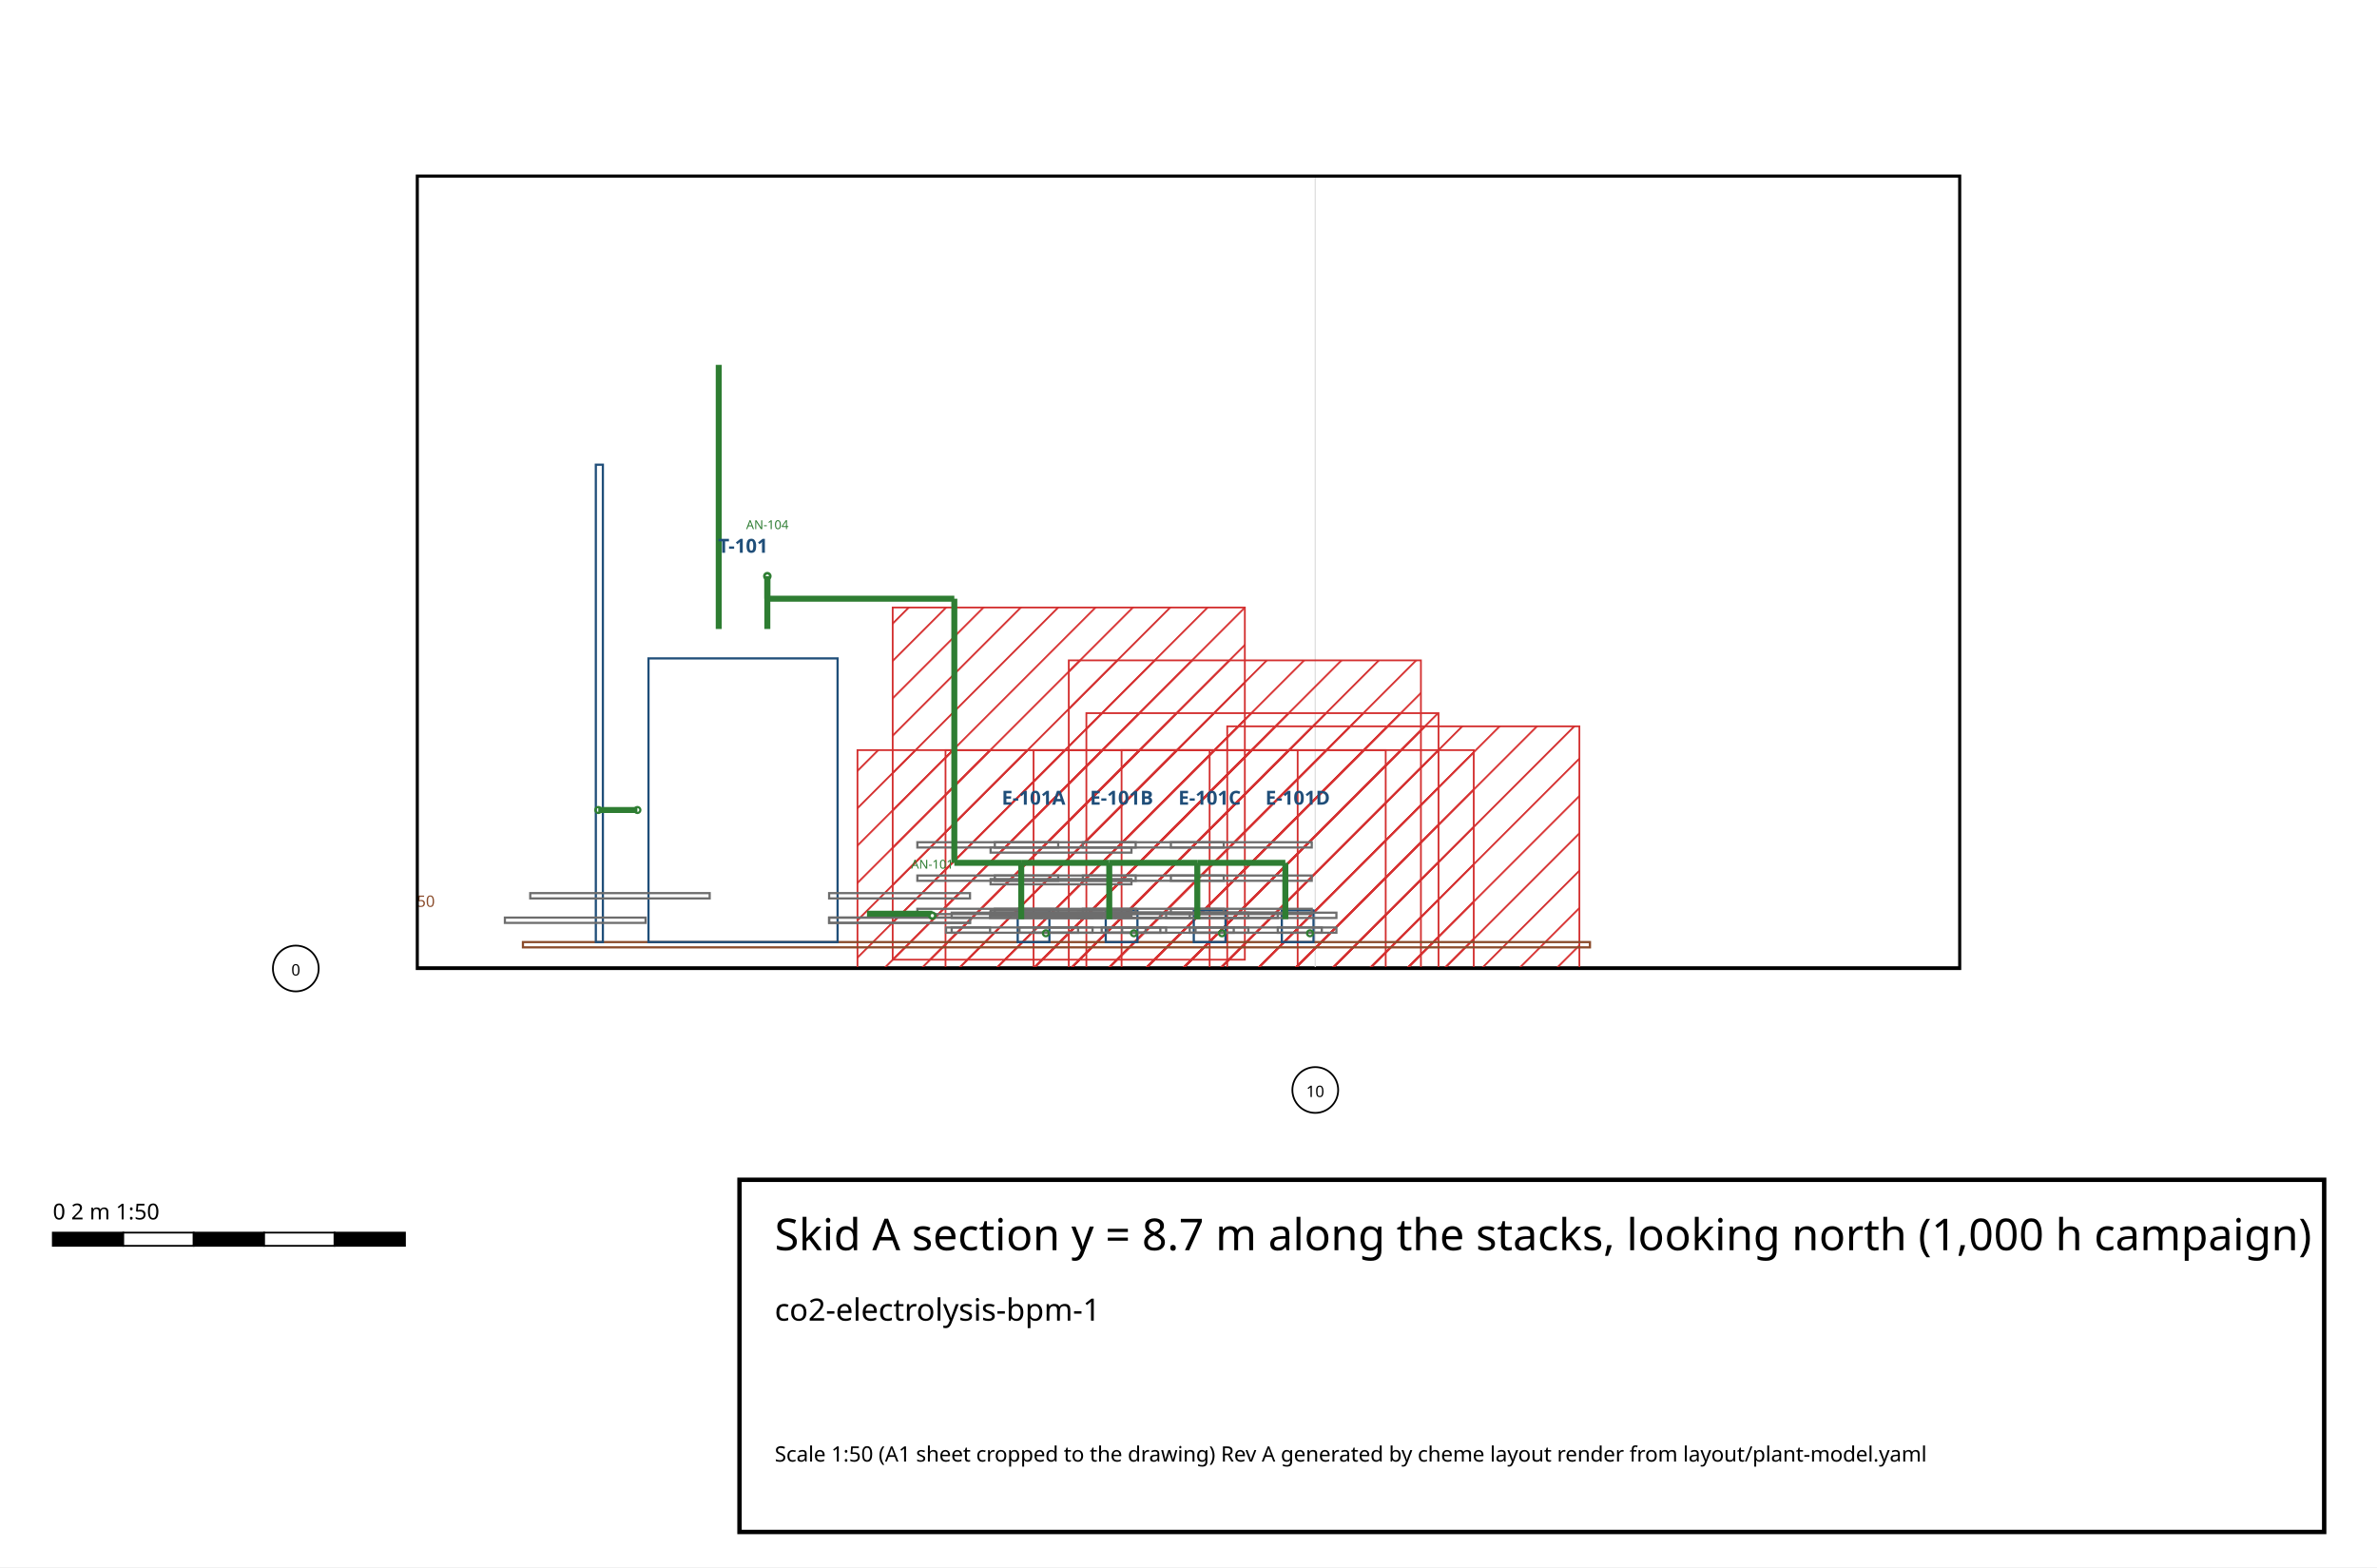
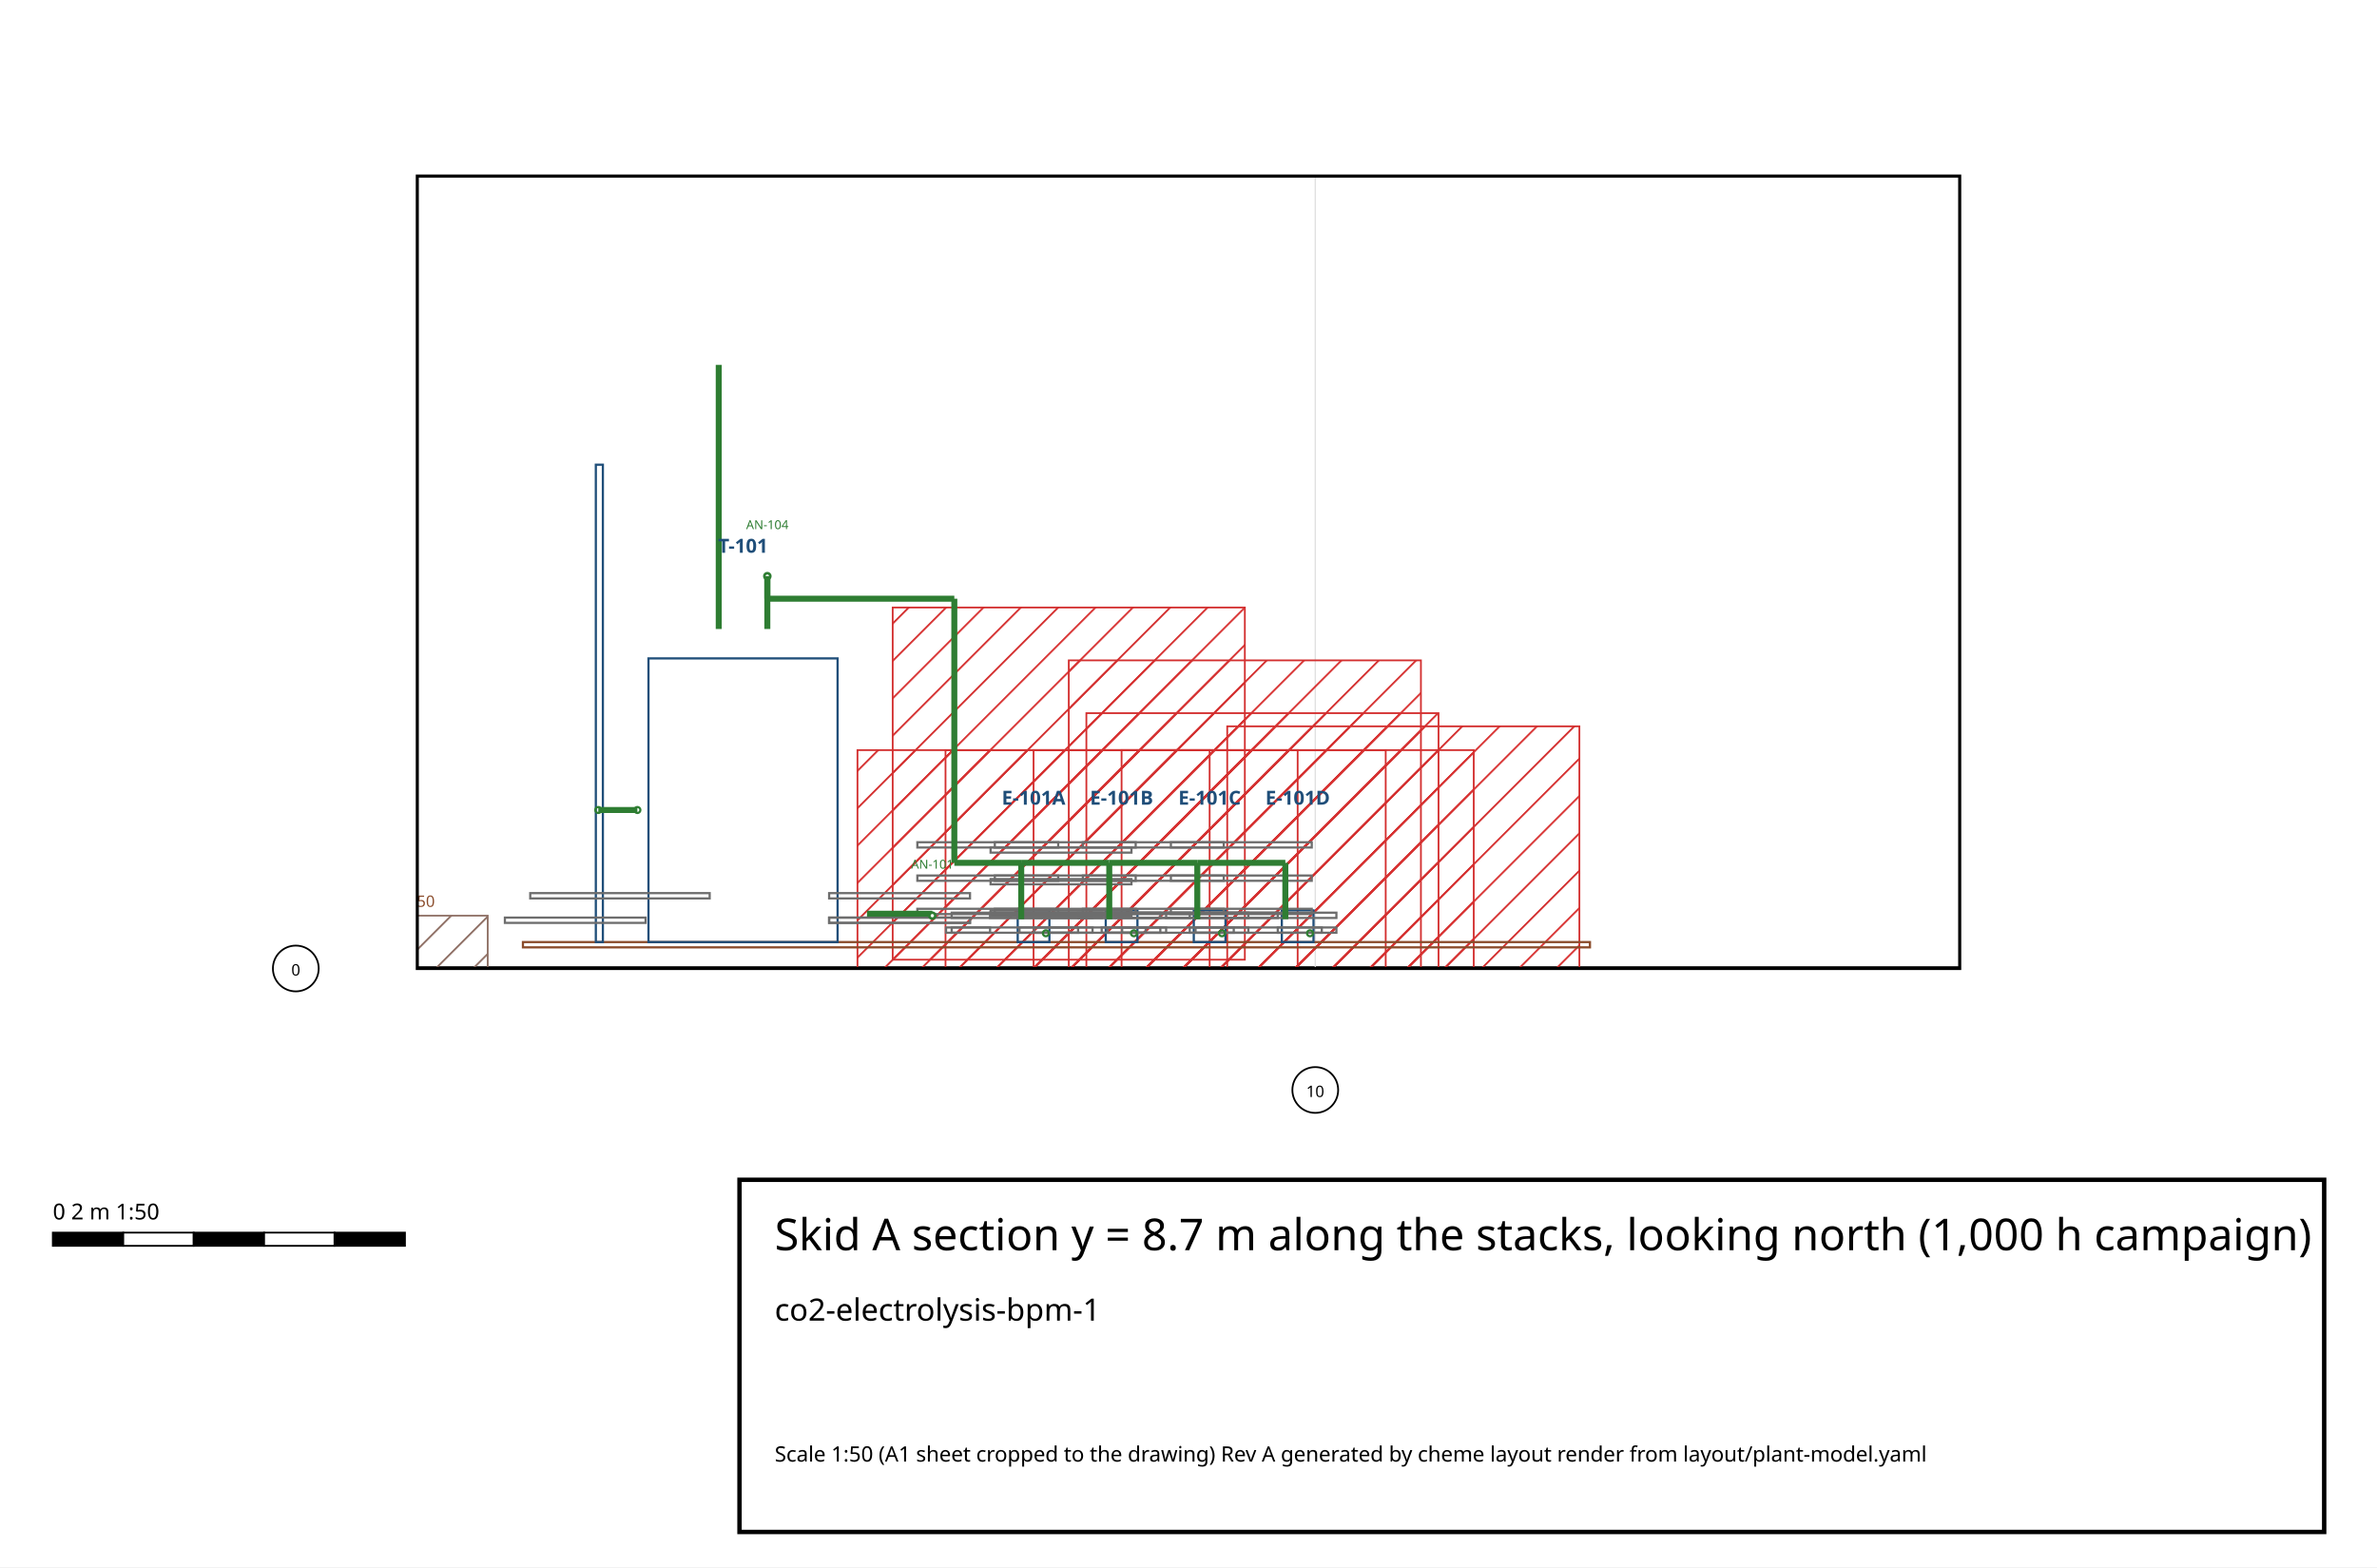
<svg xmlns="http://www.w3.org/2000/svg" width="270.00" height="178.00" viewBox="285.50 217.00 270.00 178.00">
  <defs>
    <pattern id="hatch-hazardous" width="3" height="3" patternUnits="userSpaceOnUse" patternTransform="rotate(45)">
      <line x1="0" y1="0" x2="0" y2="3" stroke="#d32f2f" stroke-width="0.4" />
    </pattern>
    <pattern id="hatch-oxygen_enriched" width="3" height="3" patternUnits="userSpaceOnUse" patternTransform="rotate(45)">
      <line x1="0" y1="0" x2="0" y2="3" stroke="#1976d2" stroke-width="0.4" />
    </pattern>
    <pattern id="hatch-oxygen_deficient" width="3" height="3" patternUnits="userSpaceOnUse" patternTransform="rotate(45)">
      <line x1="0" y1="0" x2="0" y2="3" stroke="#7b1fa2" stroke-width="0.4" />
    </pattern>
    <pattern id="hatch-keep_clear" width="3" height="3" patternUnits="userSpaceOnUse" patternTransform="rotate(45)">
      <line x1="0" y1="0" x2="0" y2="3" stroke="#ef6c00" stroke-width="0.4" />
    </pattern>
    <pattern id="hatch-laydown" width="3" height="3" patternUnits="userSpaceOnUse" patternTransform="rotate(45)">
      <line x1="0" y1="0" x2="0" y2="3" stroke="#8d6e63" stroke-width="0.4" />
    </pattern>
    <pattern id="hatch-maintenance" width="3" height="3" patternUnits="userSpaceOnUse" patternTransform="rotate(45)">
      <line x1="0" y1="0" x2="0" y2="3" stroke="#f9a825" stroke-width="0.4" />
    </pattern>
    <pattern id="hatch-escape" width="3" height="3" patternUnits="userSpaceOnUse" patternTransform="rotate(45)">
      <line x1="0" y1="0" x2="0" y2="3" stroke="#2e7d32" stroke-width="0.4" />
    </pattern>
    <clipPath id="area">
      <rect x="332.90" y="237.00" width="175.20" height="90.00" />
    </clipPath>
  </defs>
  <rect x="285.50" y="217.00" width="270.00" height="178.00" fill="#ffffff" />
  <g id="drawing" clip-path="url(#area)">
    <g id="grid">
      <polyline points="332.90,327.00 508.10,327.00" fill="none" stroke="#000" stroke-width="0.50" stroke-linecap="butt" id="grade" />
      <line x1="434.90" y1="327.00" x2="434.90" y2="237.00" stroke="#e0e0e0" stroke-width="0.15" />
      <line x1="332.90" y1="327.00" x2="508.10" y2="327.00" stroke="#e0e0e0" stroke-width="0.15" />
    </g>
    <g id="areas" />
    <g id="zones">
      <polygon points="382.90,342.20 422.90,342.20 422.90,302.20 382.90,302.20" fill="url(#hatch-hazardous)" stroke="#d32f2f" stroke-width="0.2" id="zone-Z-HAZ-A-0" />
      <polygon points="392.90,342.20 432.90,342.20 432.90,302.20 392.90,302.20" fill="url(#hatch-hazardous)" stroke="#d32f2f" stroke-width="0.2" id="zone-Z-HAZ-A-1" />
      <polygon points="402.90,342.20 442.90,342.20 442.90,302.20 402.90,302.20" fill="url(#hatch-hazardous)" stroke="#d32f2f" stroke-width="0.2" id="zone-Z-HAZ-A-2" />
      <polygon points="412.90,342.20 452.90,342.20 452.90,302.20 412.90,302.20" fill="url(#hatch-hazardous)" stroke="#d32f2f" stroke-width="0.2" id="zone-Z-HAZ-A-3" />
      <polygon points="408.90,338.00 448.90,338.00 448.90,298.00 408.90,298.00" fill="url(#hatch-hazardous)" stroke="#d32f2f" stroke-width="0.2" id="zone-Z-HAZ-A-4" />
      <polygon points="424.90,339.50 464.90,339.50 464.90,299.50 424.90,299.50" fill="url(#hatch-hazardous)" stroke="#d32f2f" stroke-width="0.2" id="zone-Z-HAZ-A-5" />
      <polygon points="386.90,326.00 426.90,326.00 426.90,286.00 386.90,286.00" fill="url(#hatch-hazardous)" stroke="#d32f2f" stroke-width="0.2" id="zone-Z-HAZ-A-6" />
      <polygon points="406.90,332.00 446.90,332.00 446.90,292.00 406.90,292.00" fill="url(#hatch-hazardous)" stroke="#d32f2f" stroke-width="0.2" id="zone-Z-HAZ-A-7" />
      <polygon points="682.90,342.20 722.90,342.20 722.90,302.20 682.90,302.20" fill="url(#hatch-hazardous)" stroke="#d32f2f" stroke-width="0.2" id="zone-Z-HAZ-B-0" />
      <polygon points="692.90,342.20 732.90,342.20 732.90,302.20 692.90,302.20" fill="url(#hatch-hazardous)" stroke="#d32f2f" stroke-width="0.2" id="zone-Z-HAZ-B-1" />
      <polygon points="702.90,342.20 742.90,342.20 742.90,302.20 702.90,302.20" fill="url(#hatch-hazardous)" stroke="#d32f2f" stroke-width="0.2" id="zone-Z-HAZ-B-2" />
      <polygon points="712.90,342.20 752.90,342.20 752.90,302.20 712.90,302.20" fill="url(#hatch-hazardous)" stroke="#d32f2f" stroke-width="0.2" id="zone-Z-HAZ-B-3" />
      <polygon points="708.90,338.00 748.90,338.00 748.90,298.00 708.90,298.00" fill="url(#hatch-hazardous)" stroke="#d32f2f" stroke-width="0.2" id="zone-Z-HAZ-B-4" />
      <polygon points="724.90,339.50 764.90,339.50 764.90,299.50 724.90,299.50" fill="url(#hatch-hazardous)" stroke="#d32f2f" stroke-width="0.2" id="zone-Z-HAZ-B-5" />
      <polygon points="686.90,326.00 726.90,326.00 726.90,286.00 686.90,286.00" fill="url(#hatch-hazardous)" stroke="#d32f2f" stroke-width="0.2" id="zone-Z-HAZ-B-6" />
      <polygon points="706.90,332.00 746.90,332.00 746.90,292.00 706.90,292.00" fill="url(#hatch-hazardous)" stroke="#d32f2f" stroke-width="0.2" id="zone-Z-HAZ-B-7" />
+       <polygon points="278.90,327.00 340.90,327.00 340.90,321.00 278.90,321.00" fill="url(#hatch-laydown)" stroke="#8d6e63" stroke-width="0.2" id="zone-LD-A1-0" />
    </g>
    <g id="roads" />
    <g id="buildings" />
    <g id="racks" />
    <g id="structures">
      <polyline points="344.90,325.40 344.90,325.40" fill="none" stroke="#8a4b2a" stroke-width="2.80" stroke-linecap="butt" />
      <polyline points="466.10,325.40 466.10,325.40" fill="none" stroke="#8a4b2a" stroke-width="2.80" stroke-linecap="butt" />
      <polygon points="344.90,324.60 466.10,324.60 466.10,324.00 344.90,324.00" fill="none" stroke="#8a4b2a" stroke-width="0.25" />
      <polyline points="466.10,302.00 466.10,302.00" fill="none" stroke="#8a4b2a" stroke-width="1.00" stroke-linecap="butt" />
      <polyline points="344.90,302.00 344.90,302.00" fill="none" stroke="#8a4b2a" stroke-width="1.00" stroke-linecap="butt" />
      <polygon points="466.10,327.60 502.10,327.60 502.10,327.00 466.10,327.00" fill="none" stroke="#8a4b2a" stroke-width="0.25" />
      <polyline points="644.90,325.40 644.90,325.40" fill="none" stroke="#8a4b2a" stroke-width="2.80" stroke-linecap="butt" />
      <polyline points="766.10,325.40 766.10,325.40" fill="none" stroke="#8a4b2a" stroke-width="2.80" stroke-linecap="butt" />
      <polygon points="644.90,324.60 766.10,324.60 766.10,324.00 644.90,324.00" fill="none" stroke="#8a4b2a" stroke-width="0.25" />
      <polyline points="766.10,302.00 766.10,302.00" fill="none" stroke="#8a4b2a" stroke-width="1.00" stroke-linecap="butt" />
      <polyline points="644.90,302.00 644.90,302.00" fill="none" stroke="#8a4b2a" stroke-width="1.00" stroke-linecap="butt" />
      <polygon points="766.10,327.60 802.10,327.60 802.10,327.00 766.10,327.00" fill="none" stroke="#8a4b2a" stroke-width="0.25" />
    </g>
    <g id="equipment">
      <g id="equipment-T-101">
        <polygon points="359.16,324.00 380.64,324.00 380.64,291.78 359.16,291.78" fill="none" stroke="#1f4e79" stroke-width="0.25" />
        <polygon points="353.18,324.00 353.98,324.00 353.98,269.78 353.18,269.78" fill="none" stroke="#1f4e79" stroke-width="0.25" />
      </g>
      <g id="equipment-E-101A">
        <polygon points="401.10,324.00 404.70,324.00 404.70,320.40 401.10,320.40" fill="none" stroke="#1f4e79" stroke-width="0.25" />
      </g>
      <g id="equipment-E-101B">
        <polygon points="411.10,324.00 414.70,324.00 414.70,320.40 411.10,320.40" fill="none" stroke="#1f4e79" stroke-width="0.25" />
      </g>
      <g id="equipment-E-101C">
        <polygon points="421.10,324.00 424.70,324.00 424.70,320.40 421.10,320.40" fill="none" stroke="#1f4e79" stroke-width="0.25" />
      </g>
      <g id="equipment-E-101D">
        <polygon points="431.10,324.00 434.70,324.00 434.70,320.40 431.10,320.40" fill="none" stroke="#1f4e79" stroke-width="0.25" />
      </g>
      <g id="equipment-T-201">
        <polygon points="679.14,324.00 686.66,324.00 686.66,312.72 679.14,312.72" fill="none" stroke="#1f4e79" stroke-width="0.25" />
      </g>
      <g id="equipment-T-202">
        <polygon points="652.42,324.00 661.38,324.00 661.38,313.24 652.42,313.24" fill="none" stroke="#1f4e79" stroke-width="0.25" />
      </g>
      <g id="equipment-E-201A">
        <polygon points="701.10,324.00 704.70,324.00 704.70,320.40 701.10,320.40" fill="none" stroke="#1f4e79" stroke-width="0.25" />
      </g>
      <g id="equipment-E-201B">
        <polygon points="711.10,324.00 714.70,324.00 714.70,320.40 711.10,320.40" fill="none" stroke="#1f4e79" stroke-width="0.25" />
      </g>
      <g id="equipment-E-201C">
        <polygon points="721.10,324.00 724.70,324.00 724.70,320.40 721.10,320.40" fill="none" stroke="#1f4e79" stroke-width="0.25" />
      </g>
      <g id="equipment-E-201D">
        <polygon points="731.10,324.00 734.70,324.00 734.70,320.40 731.10,320.40" fill="none" stroke="#1f4e79" stroke-width="0.25" />
      </g>
    </g>
    <g id="platforms">
      <polygon points="379.68,319.04 395.68,319.04 395.68,318.44 379.68,318.44" fill="none" stroke="#6d6d6d" stroke-width="0.25" />
      <polygon points="379.68,321.82 395.68,321.82 395.68,321.22 379.68,321.22" fill="none" stroke="#6d6d6d" stroke-width="0.25" />
      <polygon points="379.68,321.82 395.68,321.82 395.68,321.22 379.68,321.22" fill="none" stroke="#6d6d6d" stroke-width="0.25" />
      <polygon points="398.02,321.02 414.02,321.02 414.02,320.42 398.02,320.42" fill="none" stroke="#6d6d6d" stroke-width="0.25" />
      <polygon points="398.02,317.44 414.02,317.44 414.02,316.84 398.02,316.84" fill="none" stroke="#6d6d6d" stroke-width="0.25" />
      <polygon points="398.02,313.84 414.02,313.84 414.02,313.24 398.02,313.24" fill="none" stroke="#6d6d6d" stroke-width="0.25" />
      <polygon points="397.96,321.26 410.64,321.26 410.64,320.66 397.96,320.66" fill="none" stroke="#6d6d6d" stroke-width="0.25" />
      <polygon points="410.64,322.94 415.64,322.94 415.64,322.34 410.64,322.34" fill="none" stroke="#6d6d6d" stroke-width="0.25" />
      <polygon points="392.96,322.94 397.96,322.94 397.96,322.34 392.96,322.34" fill="none" stroke="#6d6d6d" stroke-width="0.25" />
      <polygon points="407.96,321.26 420.64,321.26 420.64,320.66 407.96,320.66" fill="none" stroke="#6d6d6d" stroke-width="0.25" />
      <polygon points="420.64,322.94 425.64,322.94 425.64,322.34 420.64,322.34" fill="none" stroke="#6d6d6d" stroke-width="0.25" />
      <polygon points="402.96,322.94 407.96,322.94 407.96,322.34 402.96,322.34" fill="none" stroke="#6d6d6d" stroke-width="0.25" />
      <polygon points="417.96,321.26 430.64,321.26 430.64,320.66 417.96,320.66" fill="none" stroke="#6d6d6d" stroke-width="0.25" />
      <polygon points="430.64,322.94 435.64,322.94 435.64,322.34 430.64,322.34" fill="none" stroke="#6d6d6d" stroke-width="0.25" />
      <polygon points="412.96,322.94 417.96,322.94 417.96,322.34 412.96,322.34" fill="none" stroke="#6d6d6d" stroke-width="0.25" />
      <polygon points="393.60,321.26 409.60,321.26 409.60,320.66 393.60,320.66" fill="none" stroke="#6d6d6d" stroke-width="0.25" />
      <polygon points="393.60,322.94 409.60,322.94 409.60,322.34 393.60,322.34" fill="none" stroke="#6d6d6d" stroke-width="0.25" />
      <polygon points="401.30,321.26 417.30,321.26 417.30,320.66 401.30,320.66" fill="none" stroke="#6d6d6d" stroke-width="0.25" />
      <polygon points="401.30,322.94 417.30,322.94 417.30,322.34 401.30,322.34" fill="none" stroke="#6d6d6d" stroke-width="0.25" />
      <polygon points="411.30,321.26 427.30,321.26 427.30,320.66 411.30,320.66" fill="none" stroke="#6d6d6d" stroke-width="0.25" />
      <polygon points="411.30,322.94 427.30,322.94 427.30,322.34 411.30,322.34" fill="none" stroke="#6d6d6d" stroke-width="0.25" />
      <polygon points="421.30,321.26 437.30,321.26 437.30,320.66 421.30,320.66" fill="none" stroke="#6d6d6d" stroke-width="0.25" />
      <polygon points="421.30,322.94 437.30,322.94 437.30,322.34 421.30,322.34" fill="none" stroke="#6d6d6d" stroke-width="0.25" />
      <polygon points="418.50,313.26 434.50,313.26 434.50,312.66 418.50,312.66" fill="none" stroke="#6d6d6d" stroke-width="0.25" />
      <polygon points="418.50,320.82 434.50,320.82 434.50,320.22 418.50,320.22" fill="none" stroke="#6d6d6d" stroke-width="0.25" />
      <polygon points="418.50,317.04 434.50,317.04 434.50,316.44 418.50,316.44" fill="none" stroke="#6d6d6d" stroke-width="0.25" />
      <polygon points="408.50,313.26 424.50,313.26 424.50,312.66 408.50,312.66" fill="none" stroke="#6d6d6d" stroke-width="0.25" />
      <polygon points="408.50,320.82 424.50,320.82 424.50,320.22 408.50,320.22" fill="none" stroke="#6d6d6d" stroke-width="0.25" />
      <polygon points="408.50,317.04 424.50,317.04 424.50,316.44 408.50,316.44" fill="none" stroke="#6d6d6d" stroke-width="0.25" />
      <polygon points="398.50,313.26 414.50,313.26 414.50,312.66 398.50,312.66" fill="none" stroke="#6d6d6d" stroke-width="0.25" />
      <polygon points="398.50,320.82 414.50,320.82 414.50,320.22 398.50,320.22" fill="none" stroke="#6d6d6d" stroke-width="0.25" />
      <polygon points="398.50,317.04 414.50,317.04 414.50,316.44 398.50,316.44" fill="none" stroke="#6d6d6d" stroke-width="0.25" />
      <polygon points="389.70,313.26 405.70,313.26 405.70,312.66 389.70,312.66" fill="none" stroke="#6d6d6d" stroke-width="0.25" />
      <polygon points="389.70,320.82 405.70,320.82 405.70,320.22 389.70,320.22" fill="none" stroke="#6d6d6d" stroke-width="0.25" />
      <polygon points="389.70,317.04 405.70,317.04 405.70,316.44 389.70,316.44" fill="none" stroke="#6d6d6d" stroke-width="0.25" />
      <polygon points="345.73,319.04 366.11,319.04 366.11,318.44 345.73,318.44" fill="none" stroke="#6d6d6d" stroke-width="0.25" />
      <polygon points="342.85,321.82 358.83,321.82 358.83,321.22 342.85,321.22" fill="none" stroke="#6d6d6d" stroke-width="0.25" />
      <polygon points="682.70,321.14 698.70,321.14 698.70,320.54 682.70,320.54" fill="none" stroke="#6d6d6d" stroke-width="0.25" />
      <polygon points="682.70,322.88 698.70,322.88 698.70,322.28 682.70,322.28" fill="none" stroke="#6d6d6d" stroke-width="0.25" />
      <polygon points="698.02,321.02 714.02,321.02 714.02,320.42 698.02,320.42" fill="none" stroke="#6d6d6d" stroke-width="0.25" />
      <polygon points="698.02,317.44 714.02,317.44 714.02,316.84 698.02,316.84" fill="none" stroke="#6d6d6d" stroke-width="0.25" />
      <polygon points="698.02,313.84 714.02,313.84 714.02,313.24 698.02,313.24" fill="none" stroke="#6d6d6d" stroke-width="0.25" />
      <polygon points="697.96,321.26 710.64,321.26 710.64,320.66 697.96,320.66" fill="none" stroke="#6d6d6d" stroke-width="0.25" />
      <polygon points="710.64,322.94 715.64,322.94 715.64,322.34 710.64,322.34" fill="none" stroke="#6d6d6d" stroke-width="0.25" />
      <polygon points="692.96,322.94 697.96,322.94 697.96,322.34 692.96,322.34" fill="none" stroke="#6d6d6d" stroke-width="0.25" />
      <polygon points="707.96,321.26 720.64,321.26 720.64,320.66 707.96,320.66" fill="none" stroke="#6d6d6d" stroke-width="0.25" />
      <polygon points="720.64,322.94 725.64,322.94 725.64,322.34 720.64,322.34" fill="none" stroke="#6d6d6d" stroke-width="0.25" />
      <polygon points="702.96,322.94 707.96,322.94 707.96,322.34 702.96,322.34" fill="none" stroke="#6d6d6d" stroke-width="0.25" />
      <polygon points="717.96,321.26 730.64,321.26 730.64,320.66 717.96,320.66" fill="none" stroke="#6d6d6d" stroke-width="0.25" />
      <polygon points="730.64,322.94 735.64,322.94 735.64,322.34 730.64,322.34" fill="none" stroke="#6d6d6d" stroke-width="0.25" />
      <polygon points="712.96,322.94 717.96,322.94 717.96,322.34 712.96,322.34" fill="none" stroke="#6d6d6d" stroke-width="0.25" />
      <polygon points="693.60,321.26 709.60,321.26 709.60,320.66 693.60,320.66" fill="none" stroke="#6d6d6d" stroke-width="0.25" />
      <polygon points="693.60,322.94 709.60,322.94 709.60,322.34 693.60,322.34" fill="none" stroke="#6d6d6d" stroke-width="0.25" />
      <polygon points="701.30,321.26 717.30,321.26 717.30,320.66 701.30,320.66" fill="none" stroke="#6d6d6d" stroke-width="0.25" />
      <polygon points="701.30,322.94 717.30,322.94 717.30,322.34 701.30,322.34" fill="none" stroke="#6d6d6d" stroke-width="0.25" />
      <polygon points="711.30,321.26 727.30,321.26 727.30,320.66 711.30,320.66" fill="none" stroke="#6d6d6d" stroke-width="0.25" />
      <polygon points="711.30,322.94 727.30,322.94 727.30,322.34 711.30,322.34" fill="none" stroke="#6d6d6d" stroke-width="0.25" />
      <polygon points="721.30,321.26 737.30,321.26 737.30,320.66 721.30,320.66" fill="none" stroke="#6d6d6d" stroke-width="0.25" />
      <polygon points="721.30,322.94 737.30,322.94 737.30,322.34 721.30,322.34" fill="none" stroke="#6d6d6d" stroke-width="0.25" />
      <polygon points="718.50,313.26 734.50,313.26 734.50,312.66 718.50,312.66" fill="none" stroke="#6d6d6d" stroke-width="0.25" />
      <polygon points="718.50,320.82 734.50,320.82 734.50,320.22 718.50,320.22" fill="none" stroke="#6d6d6d" stroke-width="0.25" />
      <polygon points="718.50,317.04 734.50,317.04 734.50,316.44 718.50,316.44" fill="none" stroke="#6d6d6d" stroke-width="0.25" />
      <polygon points="708.50,313.26 724.50,313.26 724.50,312.66 708.50,312.66" fill="none" stroke="#6d6d6d" stroke-width="0.25" />
      <polygon points="708.50,320.82 724.50,320.82 724.50,320.22 708.50,320.22" fill="none" stroke="#6d6d6d" stroke-width="0.25" />
      <polygon points="708.50,317.04 724.50,317.04 724.50,316.44 708.50,316.44" fill="none" stroke="#6d6d6d" stroke-width="0.25" />
      <polygon points="698.50,313.26 714.50,313.26 714.50,312.66 698.50,312.66" fill="none" stroke="#6d6d6d" stroke-width="0.25" />
      <polygon points="698.50,320.82 714.50,320.82 714.50,320.22 698.50,320.22" fill="none" stroke="#6d6d6d" stroke-width="0.25" />
      <polygon points="698.50,317.04 714.50,317.04 714.50,316.44 698.50,316.44" fill="none" stroke="#6d6d6d" stroke-width="0.25" />
      <polygon points="688.50,313.26 704.50,313.26 704.50,312.66 688.50,312.66" fill="none" stroke="#6d6d6d" stroke-width="0.25" />
      <polygon points="688.50,320.82 704.50,320.82 704.50,320.22 688.50,320.22" fill="none" stroke="#6d6d6d" stroke-width="0.25" />
      <polygon points="688.50,317.04 704.50,317.04 704.50,316.44 688.50,316.44" fill="none" stroke="#6d6d6d" stroke-width="0.25" />
      <polygon points="663.73,314.26 683.11,314.26 683.11,313.66 663.73,313.66" fill="none" stroke="#6d6d6d" stroke-width="0.25" />
      <polygon points="669.79,321.16 686.53,321.16 686.53,320.56 669.79,320.56" fill="none" stroke="#6d6d6d" stroke-width="0.25" />
      <polygon points="668.09,317.70 684.83,317.70 684.83,317.10 668.09,317.10" fill="none" stroke="#6d6d6d" stroke-width="0.25" />
      <polygon points="663.73,321.26 683.11,321.26 683.11,320.66 663.73,320.66" fill="none" stroke="#6d6d6d" stroke-width="0.25" />
      <polygon points="668.09,322.94 684.83,322.94 684.83,322.34 668.09,322.34" fill="none" stroke="#6d6d6d" stroke-width="0.25" />
      <polygon points="644.20,321.26 660.20,321.26 660.20,320.66 644.20,320.66" fill="none" stroke="#6d6d6d" stroke-width="0.25" />
      <polygon points="644.20,322.94 660.20,322.94 660.20,322.34 644.20,322.34" fill="none" stroke="#6d6d6d" stroke-width="0.25" />
    </g>
    <g id="pipes">
      <g id="pipe-P-01/Line_AN101_S1" data-line="AN-101">
        <polyline points="383.98,320.78 391.40,320.78" fill="none" stroke="#2e7d32" stroke-width="0.68" stroke-linecap="butt" />
        <polyline points="391.40,320.78 391.40,321.00" fill="none" stroke="#2e7d32" stroke-width="0.68" stroke-linecap="butt" />
        <circle cx="391.40" cy="321.00" r="0.34" fill="#fff" stroke="#2e7d32" stroke-width="0.3" />
      </g>
      <g id="pipe-P-01/Line_AN103A_S1" data-line="AN-103A">
        <circle cx="404.30" cy="323.00" r="0.34" fill="none" stroke="#2e7d32" stroke-width="0.25" />
      </g>
      <g id="pipe-P-01/Line_AN103B_S1" data-line="AN-103B">
        <circle cx="414.30" cy="323.00" r="0.34" fill="none" stroke="#2e7d32" stroke-width="0.25" />
      </g>
      <g id="pipe-P-01/Line_AN103C_S1" data-line="AN-103C">
        <circle cx="424.30" cy="323.00" r="0.34" fill="none" stroke="#2e7d32" stroke-width="0.25" />
      </g>
      <g id="pipe-P-01/Line_AN103_S4" data-line="AN-103">
        <circle cx="434.30" cy="323.00" r="0.34" fill="none" stroke="#2e7d32" stroke-width="0.25" />
      </g>
      <g id="pipe-P-01/Line_AN104A_S1" data-line="AN-104A">
        <polyline points="401.50,321.40 401.50,315.00" fill="none" stroke="#2e7d32" stroke-width="0.68" stroke-linecap="butt" />
      </g>
      <g id="pipe-P-01/Line_AN104B_S1" data-line="AN-104B">
        <polyline points="411.50,321.40 411.50,315.00" fill="none" stroke="#2e7d32" stroke-width="0.68" stroke-linecap="butt" />
      </g>
      <g id="pipe-P-01/Line_AN104C_S1" data-line="AN-104C">
        <polyline points="421.50,321.40 421.50,315.00" fill="none" stroke="#2e7d32" stroke-width="0.68" stroke-linecap="butt" />
      </g>
      <g id="pipe-P-01/Line_AN104_S1" data-line="AN-104">
        <polyline points="431.50,321.40 431.50,315.00" fill="none" stroke="#2e7d32" stroke-width="0.68" stroke-linecap="butt" />
        <polyline points="431.50,315.00 421.50,315.00" fill="none" stroke="#2e7d32" stroke-width="0.68" stroke-linecap="butt" />
      </g>
      <g id="pipe-P-01/Line_AN104_S2" data-line="AN-104">
        <polyline points="421.50,315.00 411.50,315.00" fill="none" stroke="#2e7d32" stroke-width="0.68" stroke-linecap="butt" />
      </g>
      <g id="pipe-P-01/Line_AN104_S3" data-line="AN-104">
        <polyline points="411.50,315.00 401.50,315.00" fill="none" stroke="#2e7d32" stroke-width="0.68" stroke-linecap="butt" />
      </g>
      <g id="pipe-P-01/Line_AN104_S4" data-line="AN-104">
        <polyline points="401.50,315.00 393.90,315.00" fill="none" stroke="#2e7d32" stroke-width="0.68" stroke-linecap="butt" />
        <polyline points="393.90,315.00 393.90,285.00" fill="none" stroke="#2e7d32" stroke-width="0.68" stroke-linecap="butt" />
        <polyline points="393.90,285.00 372.66,285.00" fill="none" stroke="#2e7d32" stroke-width="0.68" stroke-linecap="butt" />
        <polyline points="372.66,285.00 372.66,282.44" fill="none" stroke="#2e7d32" stroke-width="0.68" stroke-linecap="butt" />
        <circle cx="372.66" cy="282.44" r="0.34" fill="#fff" stroke="#2e7d32" stroke-width="0.3" />
        <polyline points="372.66,282.44 372.66,288.44" fill="none" stroke="#2e7d32" stroke-width="0.68" stroke-linecap="butt" />
      </g>
      <g id="pipe-P-01/Line_KOH101_S1" data-line="KOH-101">
        <circle cx="357.90" cy="309.00" r="0.34" fill="none" stroke="#2e7d32" stroke-width="0.25" />
        <polyline points="357.90,309.00 353.46,309.00" fill="none" stroke="#2e7d32" stroke-width="0.68" stroke-linecap="butt" />
        <circle cx="353.46" cy="309.00" r="0.34" fill="none" stroke="#2e7d32" stroke-width="0.25" />
      </g>
      <g id="pipe-P-01/Line_O2V101_S1" data-line="O2V-101">
        <polyline points="367.14,288.44 367.14,258.44" fill="none" stroke="#2e7d32" stroke-width="0.68" stroke-linecap="butt" />
      </g>
      <g id="pipe-P-02/Line_AN201_S1" data-line="AN-201">
        <circle cx="691.40" cy="321.00" r="0.34" fill="#fff" stroke="#2e7d32" stroke-width="0.3" />
      </g>
      <g id="pipe-P-02/Line_AN203A_S1" data-line="AN-203A">
        <circle cx="704.30" cy="323.00" r="0.34" fill="none" stroke="#2e7d32" stroke-width="0.25" />
      </g>
      <g id="pipe-P-02/Line_AN203B_S1" data-line="AN-203B">
        <circle cx="714.30" cy="323.00" r="0.34" fill="none" stroke="#2e7d32" stroke-width="0.25" />
      </g>
      <g id="pipe-P-02/Line_AN203C_S1" data-line="AN-203C">
        <circle cx="724.30" cy="323.00" r="0.34" fill="none" stroke="#2e7d32" stroke-width="0.25" />
      </g>
      <g id="pipe-P-02/Line_AN203_S4" data-line="AN-203">
        <circle cx="734.30" cy="323.00" r="0.34" fill="none" stroke="#2e7d32" stroke-width="0.25" />
      </g>
      <g id="pipe-P-02/Line_AN204A_S1" data-line="AN-204A">
        <polyline points="701.50,321.40 701.50,315.00" fill="none" stroke="#2e7d32" stroke-width="0.68" stroke-linecap="butt" />
      </g>
      <g id="pipe-P-02/Line_AN204B_S1" data-line="AN-204B">
        <polyline points="711.50,321.40 711.50,315.00" fill="none" stroke="#2e7d32" stroke-width="0.68" stroke-linecap="butt" />
      </g>
      <g id="pipe-P-02/Line_AN204C_S1" data-line="AN-204C">
        <polyline points="721.50,321.40 721.50,315.00" fill="none" stroke="#2e7d32" stroke-width="0.68" stroke-linecap="butt" />
      </g>
      <g id="pipe-P-02/Line_AN204_S1" data-line="AN-204">
        <polyline points="731.50,321.40 731.50,315.00" fill="none" stroke="#2e7d32" stroke-width="0.68" stroke-linecap="butt" />
        <polyline points="731.50,315.00 721.50,315.00" fill="none" stroke="#2e7d32" stroke-width="0.68" stroke-linecap="butt" />
      </g>
      <g id="pipe-P-02/Line_AN204_S2" data-line="AN-204">
        <polyline points="721.50,315.00 711.50,315.00" fill="none" stroke="#2e7d32" stroke-width="0.68" stroke-linecap="butt" />
      </g>
      <g id="pipe-P-02/Line_AN204_S3" data-line="AN-204">
        <polyline points="711.50,315.00 701.50,315.00" fill="none" stroke="#2e7d32" stroke-width="0.68" stroke-linecap="butt" />
      </g>
      <g id="pipe-P-02/Line_AN204_S4" data-line="AN-204">
        <polyline points="701.50,315.00 691.50,315.00" fill="none" stroke="#2e7d32" stroke-width="0.68" stroke-linecap="butt" />
        <circle cx="691.50" cy="315.00" r="0.34" fill="#fff" stroke="#2e7d32" stroke-width="0.3" />
        <polyline points="691.50,315.00 691.50,305.00" fill="none" stroke="#2e7d32" stroke-width="0.68" stroke-linecap="butt" />
        <circle cx="691.50" cy="305.00" r="0.34" fill="none" stroke="#2e7d32" stroke-width="0.25" />
      </g>
      <g id="pipe-P-02/Line_KOH201_S1" data-line="KOH-201">
        <circle cx="667.90" cy="309.00" r="0.34" fill="none" stroke="#2e7d32" stroke-width="0.25" />
        <polyline points="667.90,309.00 670.60,309.00" fill="none" stroke="#2e7d32" stroke-width="0.68" stroke-linecap="butt" />
        <circle cx="670.60" cy="309.00" r="0.34" fill="none" stroke="#2e7d32" stroke-width="0.25" />
        <polyline points="670.60,309.00 670.60,316.00" fill="none" stroke="#2e7d32" stroke-width="0.68" stroke-linecap="butt" />
        <polyline points="670.60,316.00 676.24,316.00" fill="none" stroke="#2e7d32" stroke-width="0.68" stroke-linecap="butt" />
      </g>
      <g id="pipe-P-02/Line_O2V201_S1" data-line="O2V-201">
        <polyline points="681.30,309.38 681.30,259.38" fill="none" stroke="#2e7d32" stroke-width="0.68" stroke-linecap="butt" />
      </g>
      <g id="pipe-P-02/Line_SP201_S1" data-line="SP-201">
        <polyline points="676.24,323.00 670.60,323.00" fill="none" stroke="#2e7d32" stroke-width="0.68" stroke-linecap="butt" />
        <polyline points="670.60,323.00 656.50,323.00" fill="none" stroke="#2e7d32" stroke-width="0.68" stroke-linecap="butt" />
      </g>
      <g id="pipe-P-02/Line_SP201_S2" data-line="SP-201">
        <polyline points="656.50,323.00 647.90,323.00" fill="none" stroke="#2e7d32" stroke-width="0.68" stroke-linecap="butt" />
        <polyline points="647.90,323.00 647.90,319.00" fill="none" stroke="#2e7d32" stroke-width="0.68" stroke-linecap="butt" />
        <circle cx="647.90" cy="319.00" r="0.34" fill="none" stroke="#2e7d32" stroke-width="0.25" />
      </g>
    </g>
    <g id="trays" />
    <g id="ducts" />
    <g id="inline" />
    <g id="labels">
      <text x="334.90" y="320.00" font-size="1.8" font-family="sans-serif" text-anchor="end" fill="#8a4b2a">DECK +0.150</text>
      <text x="634.90" y="320.00" font-size="1.8" font-family="sans-serif" text-anchor="end" fill="#8a4b2a">DECK +0.150</text>
      <text x="369.90" y="279.78" font-size="2.2" font-family="sans-serif" text-anchor="middle" fill="#1f4e79" font-weight="bold">T-101</text>
      <text x="402.90" y="308.40" font-size="2.2" font-family="sans-serif" text-anchor="middle" fill="#1f4e79" font-weight="bold">E-101A</text>
      <text x="412.90" y="308.40" font-size="2.2" font-family="sans-serif" text-anchor="middle" fill="#1f4e79" font-weight="bold">E-101B</text>
      <text x="422.90" y="308.40" font-size="2.2" font-family="sans-serif" text-anchor="middle" fill="#1f4e79" font-weight="bold">E-101C</text>
      <text x="432.90" y="308.40" font-size="2.2" font-family="sans-serif" text-anchor="middle" fill="#1f4e79" font-weight="bold">E-101D</text>
      <text x="682.90" y="300.72" font-size="2.2" font-family="sans-serif" text-anchor="middle" fill="#1f4e79" font-weight="bold">T-201</text>
      <text x="656.90" y="301.24" font-size="2.2" font-family="sans-serif" text-anchor="middle" fill="#1f4e79" font-weight="bold">T-202</text>
      <text x="702.90" y="308.40" font-size="2.2" font-family="sans-serif" text-anchor="middle" fill="#1f4e79" font-weight="bold">E-201A</text>
      <text x="712.90" y="308.40" font-size="2.2" font-family="sans-serif" text-anchor="middle" fill="#1f4e79" font-weight="bold">E-201B</text>
      <text x="722.90" y="308.40" font-size="2.2" font-family="sans-serif" text-anchor="middle" fill="#1f4e79" font-weight="bold">E-201C</text>
      <text x="732.90" y="308.40" font-size="2.2" font-family="sans-serif" text-anchor="middle" fill="#1f4e79" font-weight="bold">E-201D</text>
      <text x="391.40" y="315.66" font-size="1.4" font-family="sans-serif" text-anchor="middle" fill="#2e7d32">AN-101</text>
      <text x="372.66" y="277.10" font-size="1.4" font-family="sans-serif" text-anchor="middle" fill="#2e7d32">AN-104</text>
      <text x="691.40" y="315.66" font-size="1.4" font-family="sans-serif" text-anchor="middle" fill="#2e7d32">AN-201</text>
      <text x="691.50" y="309.66" font-size="1.4" font-family="sans-serif" text-anchor="middle" fill="#2e7d32">AN-204</text>
    </g>
  </g>
  <rect x="332.90" y="237.00" width="175.20" height="90.00" fill="none" stroke="#000" stroke-width="0.35" />
  <g class="bubble" transform="translate(0.00,9.80)">
    <circle cx="434.90" cy="331.00" r="2.6" fill="#fff" stroke="#000" stroke-width="0.2" />
    <text x="434.90" y="331.80" font-size="1.8" font-family="sans-serif" text-anchor="middle">10</text>
  </g>
  <g class="bubble" transform="translate(-9.80,0.00)">
    <circle cx="328.90" cy="327.00" r="2.6" fill="#fff" stroke="#000" stroke-width="0.2" />
    <text x="328.90" y="327.80" font-size="1.8" font-family="sans-serif" text-anchor="middle">0</text>
  </g>
  <g id="scale-bar" transform="translate(276.50,-183.00)">
    <rect x="15.00" y="540.00" width="8.00" height="1.5" fill="#000" stroke="#000" stroke-width="0.2" />
    <rect x="23.00" y="540.00" width="8.00" height="1.5" fill="#fff" stroke="#000" stroke-width="0.2" />
    <rect x="31.00" y="540.00" width="8.00" height="1.5" fill="#000" stroke="#000" stroke-width="0.2" />
    <rect x="39.00" y="540.00" width="8.00" height="1.5" fill="#fff" stroke="#000" stroke-width="0.2" />
    <rect x="47.00" y="540.00" width="8.00" height="1.5" fill="#000" stroke="#000" stroke-width="0.2" />
    <text x="15.00" y="538.50" font-size="2.5" font-family="sans-serif">0      2 m    1:50</text>
  </g>
  <g id="title-block" transform="translate(-281.50,-193.00)">
    <rect x="651.0" y="544.0" width="180" height="40.0" fill="#fff" stroke="#000" stroke-width="0.5" />
    <text x="655.0" y="552.0" font-size="5" font-family="sans-serif">Skid A section y = 8.7 m along the stacks, looking north (1,000 h campaign)</text>
    <text x="655.0" y="560.0" font-size="3.5" font-family="sans-serif">co2-electrolysis-bpm-1</text>
    <text x="655.0" y="568.0" font-size="2.8" font-family="sans-serif" />
    <text x="655.0" y="576.0" font-size="2.4" font-family="sans-serif">Scale 1:50 (A1 sheet cropped to the drawing)   Rev A   generated by cheme layout render from layout/plant-model.yaml</text>
  </g>
</svg>
